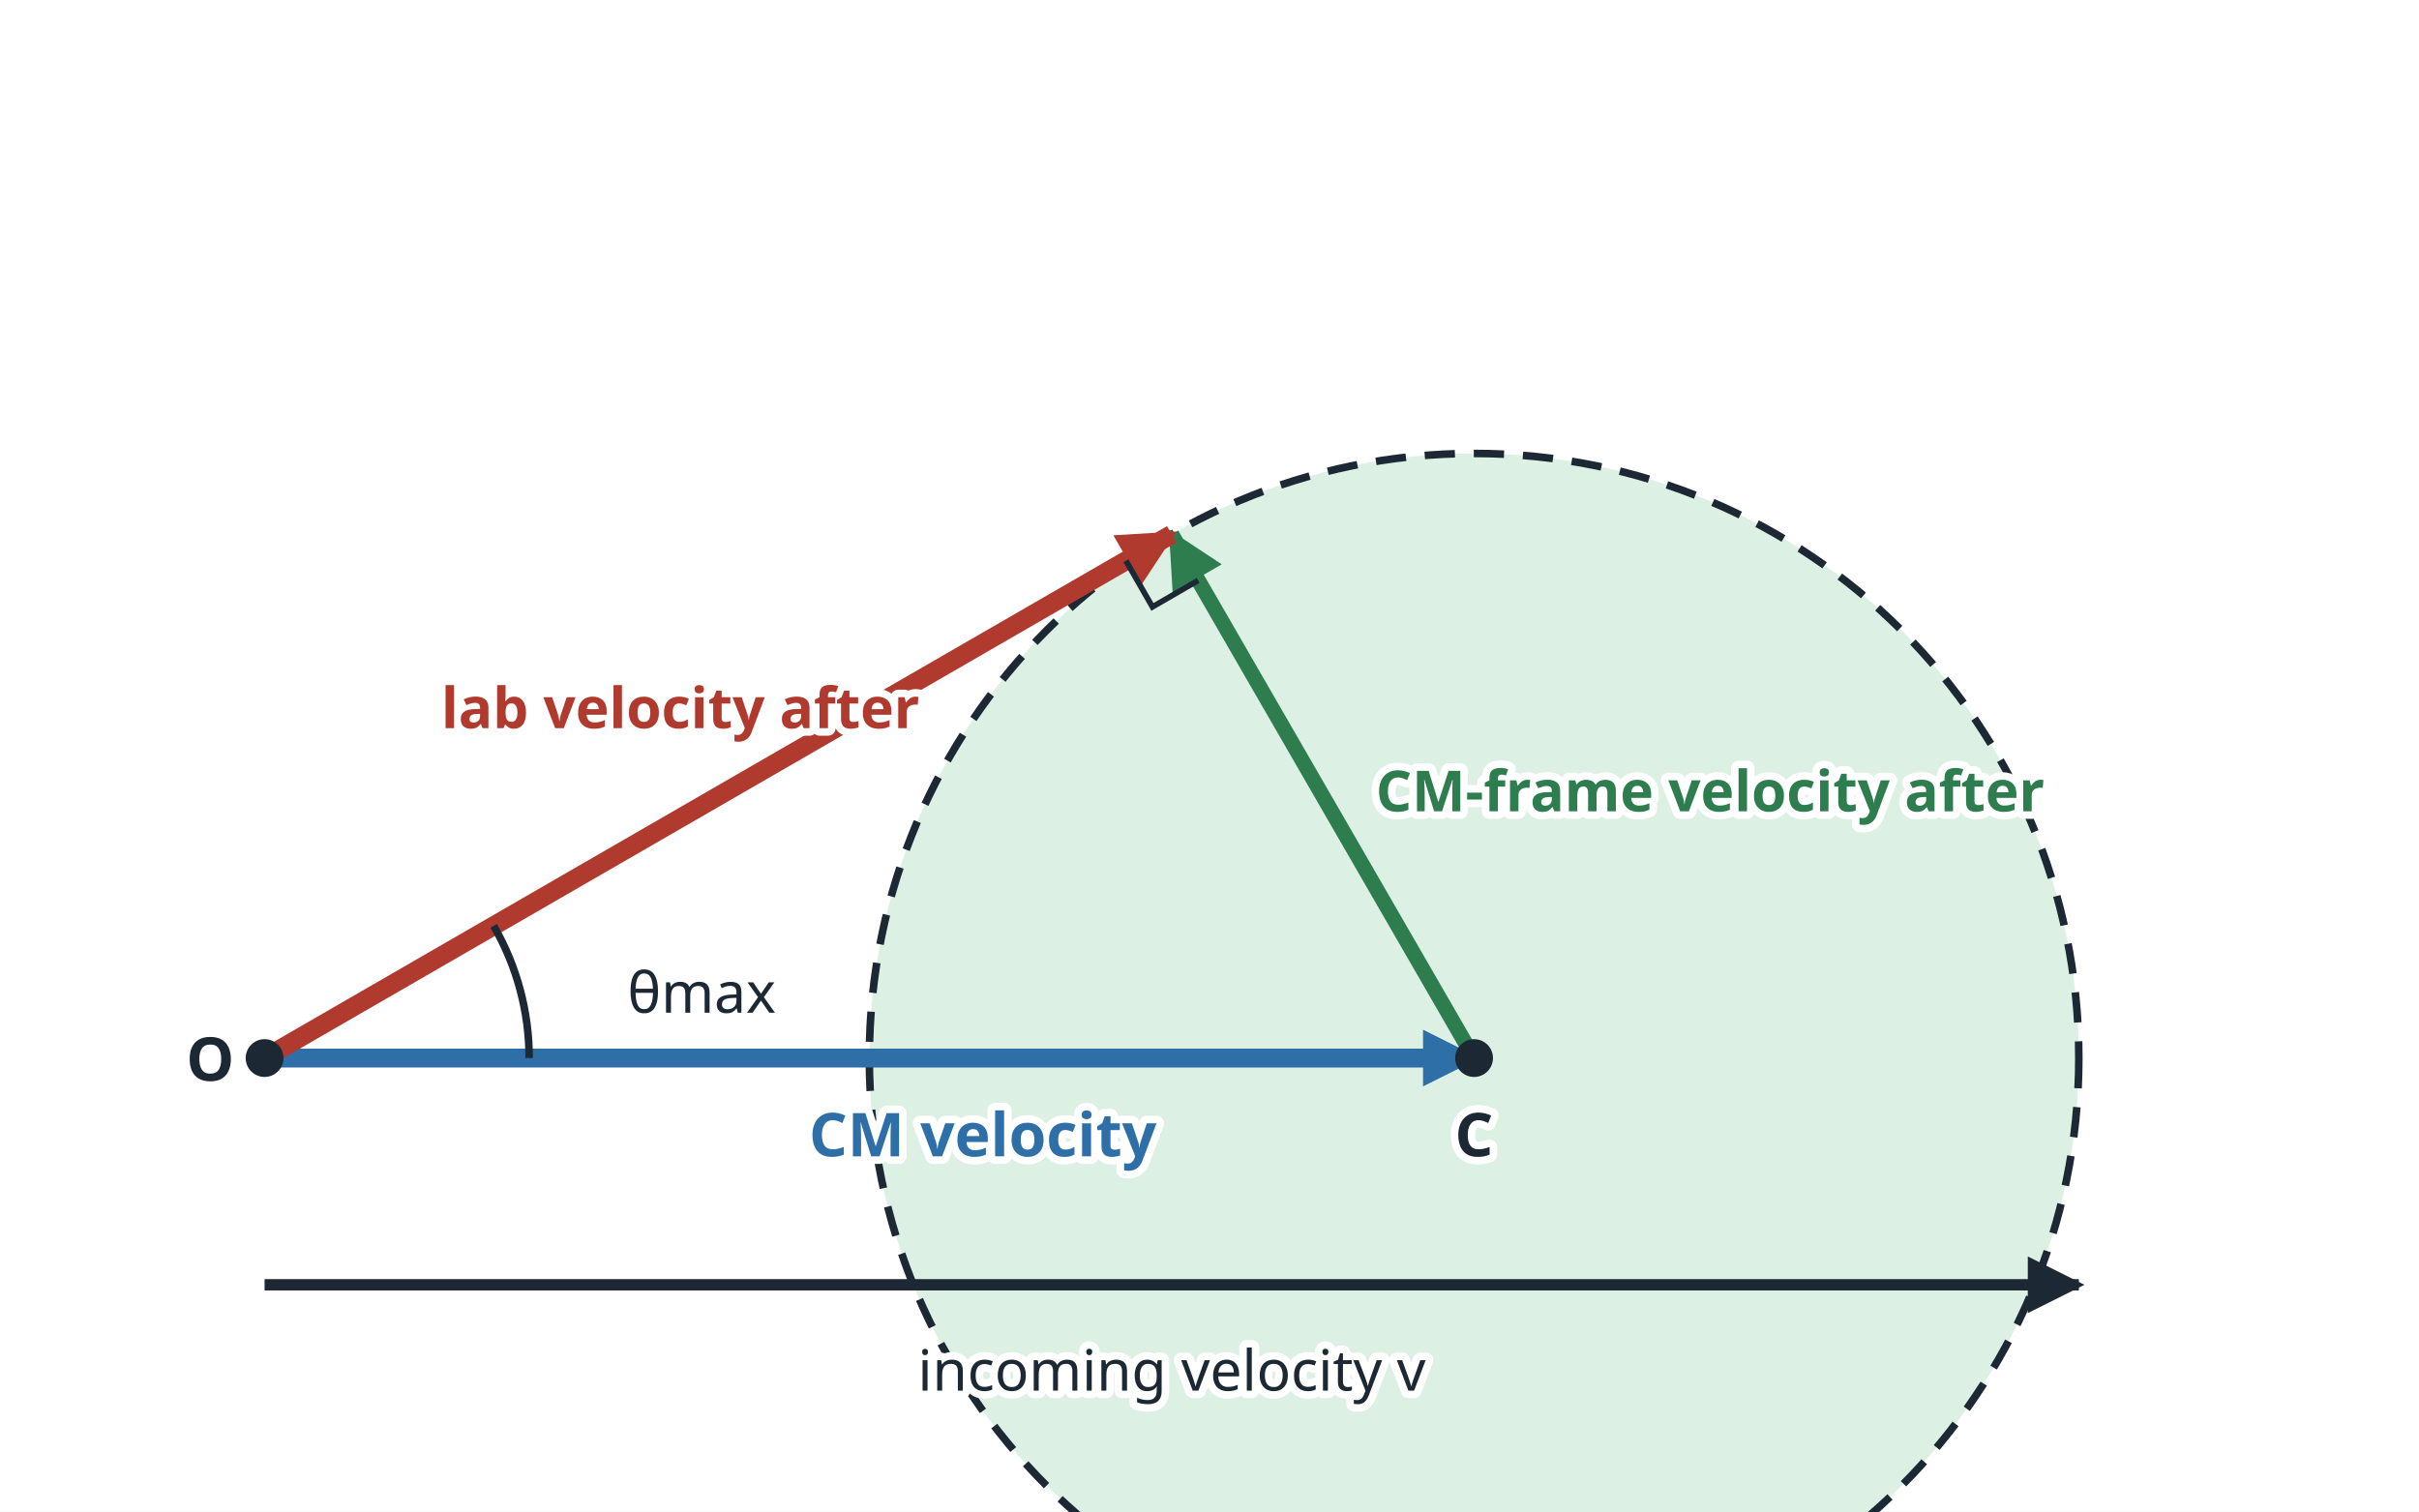
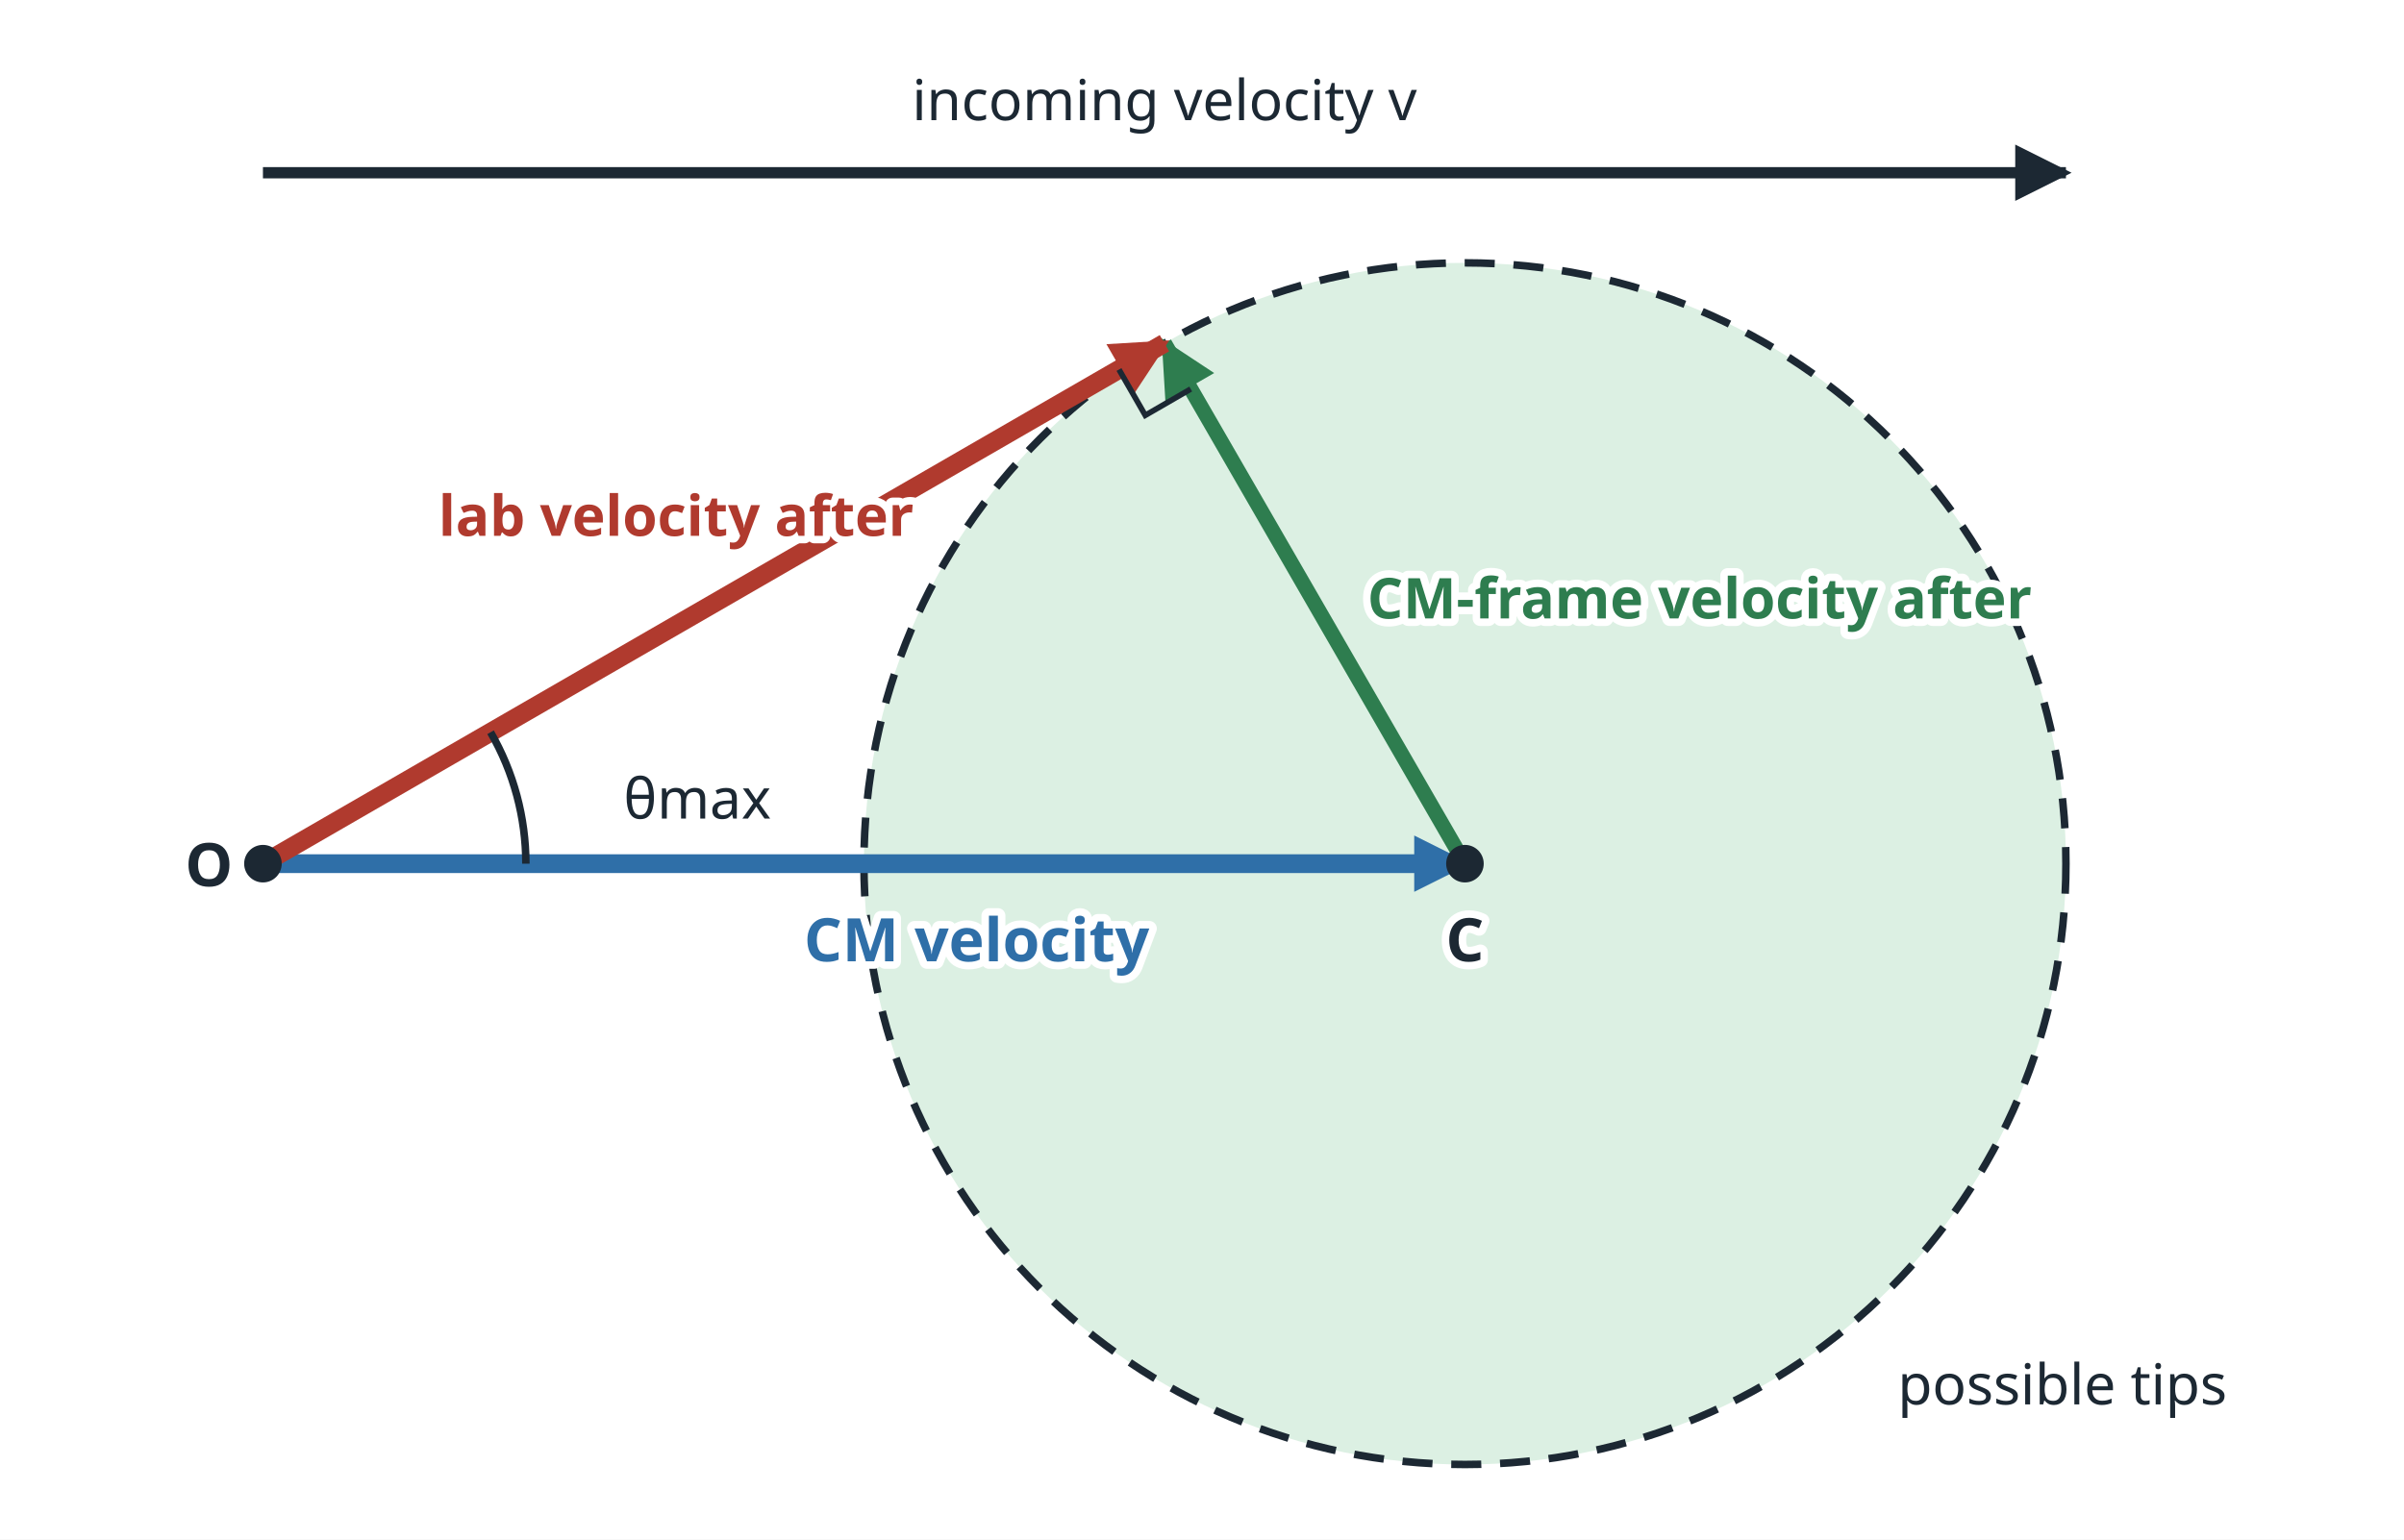
- <svg xmlns="http://www.w3.org/2000/svg" viewBox="0 0 640 400" width="640" height="400" role="img">
+ <svg xmlns="http://www.w3.org/2000/svg" viewBox="0 0 640 410" width="640" height="410" role="img">
  <defs>
    <marker id="ak" viewBox="0 0 10 10" refX="9" refY="5" markerUnits="userSpaceOnUse" markerWidth="15" markerHeight="15" orient="auto-start-reverse">
      <path d="M0 0 L10 5 L0 10 z" fill="#1c2833" />
    </marker>
    <marker id="ab" viewBox="0 0 10 10" refX="9" refY="5" markerUnits="userSpaceOnUse" markerWidth="15" markerHeight="15" orient="auto-start-reverse">
      <path d="M0 0 L10 5 L0 10 z" fill="#2f6fa8" />
    </marker>
    <marker id="ar" viewBox="0 0 10 10" refX="9" refY="5" markerUnits="userSpaceOnUse" markerWidth="15" markerHeight="15" orient="auto-start-reverse">
      <path d="M0 0 L10 5 L0 10 z" fill="#b03a2e" />
    </marker>
    <marker id="ag" viewBox="0 0 10 10" refX="9" refY="5" markerUnits="userSpaceOnUse" markerWidth="15" markerHeight="15" orient="auto-start-reverse">
      <path d="M0 0 L10 5 L0 10 z" fill="#2e7d4f" />
    </marker>
    <marker id="ap" viewBox="0 0 10 10" refX="9" refY="5" markerUnits="userSpaceOnUse" markerWidth="15" markerHeight="15" orient="auto-start-reverse">
      <path d="M0 0 L10 5 L0 10 z" fill="#6b4fa0" />
    </marker>
  </defs>
-   <rect x="0" y="0" width="640" height="400" fill="#ffffff" />
-   <circle cx="390.0" cy="280" r="160.0" fill="#dcf0e3" stroke="#1c2833" stroke-width="2" stroke-dasharray="8 5" />
-   <line x1="70.0" y1="340.0" x2="550.0" y2="340.0" stroke="#1c2833" stroke-width="3" marker-end="url(#ak)" />
-   <text x="310.0" y="368.0" font-family="sans-serif" font-size="15" fill="#1c2833" text-anchor="middle" stroke="#ffffff" stroke-width="4" stroke-linejoin="round" paint-order="stroke">incoming velocity v</text>
-   <line x1="70.0" y1="280.0" x2="390.0" y2="280.0" stroke="#2f6fa8" stroke-width="5" marker-end="url(#ab)" />
-   <line x1="390.0" y1="280.0" x2="310.0" y2="141.4" stroke="#2e7d4f" stroke-width="4" marker-end="url(#ag)" />
-   <line x1="70.0" y1="280.0" x2="310.0" y2="141.4" stroke="#b03a2e" stroke-width="5" marker-end="url(#ar)" />
-   <polyline points="297.9,148.4 304.9,160.6 317.0,153.6" fill="none" stroke="#1c2833" stroke-width="1.5" />
-   <path d="M140 280 A 70 70 0 0 0 130.6 245.0" fill="none" stroke="#1c2833" stroke-width="2" />
-   <circle cx="70" cy="280" r="5" fill="#1c2833" />
-   <text x="62.0" y="286.0" font-family="sans-serif" font-size="16" fill="#1c2833" text-anchor="end" stroke="#ffffff" stroke-width="4" stroke-linejoin="round" paint-order="stroke" font-weight="bold">O</text>
-   <circle cx="390.0" cy="280" r="5" fill="#1c2833" />
-   <text x="390.0" y="306.0" font-family="sans-serif" font-size="16" fill="#1c2833" text-anchor="middle" stroke="#ffffff" stroke-width="4" stroke-linejoin="round" paint-order="stroke" font-weight="bold">C</text>
-   <text x="166.0" y="268.0" font-family="sans-serif" font-size="15" fill="#1c2833" text-anchor="start" stroke="#ffffff" stroke-width="4" stroke-linejoin="round" paint-order="stroke">θmax</text>
-   <text x="260.0" y="306.0" font-family="sans-serif" font-size="16" fill="#2f6fa8" text-anchor="middle" stroke="#ffffff" stroke-width="4" stroke-linejoin="round" paint-order="stroke" font-weight="bold">CM velocity</text>
-   <text x="364.0" y="214.7" font-family="sans-serif" font-size="15" fill="#2e7d4f" text-anchor="start" stroke="#ffffff" stroke-width="4" stroke-linejoin="round" paint-order="stroke" font-weight="bold">CM-frame velocity after</text>
-   <text x="180.0" y="192.7" font-family="sans-serif" font-size="15" fill="#b03a2e" text-anchor="middle" stroke="#ffffff" stroke-width="4" stroke-linejoin="round" paint-order="stroke" font-weight="bold">lab velocity after</text>
-   <text x="510.0" y="433.2" font-family="sans-serif" font-size="15" fill="#1c2833" text-anchor="start" stroke="#ffffff" stroke-width="4" stroke-linejoin="round" paint-order="stroke">possible tips</text>
+   <rect x="0" y="0" width="640" height="410" fill="#ffffff" />
+   <circle cx="390.0" cy="230" r="160.0" fill="#dcf0e3" stroke="#1c2833" stroke-width="2" stroke-dasharray="8 5" />
+   <line x1="70.0" y1="46.0" x2="550.0" y2="46.0" stroke="#1c2833" stroke-width="3" marker-end="url(#ak)" />
+   <text x="310.0" y="32.0" font-family="sans-serif" font-size="15" fill="#1c2833" text-anchor="middle" stroke="#ffffff" stroke-width="4" stroke-linejoin="round" paint-order="stroke">incoming velocity v</text>
+   <line x1="70.0" y1="230.0" x2="390.0" y2="230.0" stroke="#2f6fa8" stroke-width="5" marker-end="url(#ab)" />
+   <line x1="390.0" y1="230.0" x2="310.0" y2="91.4" stroke="#2e7d4f" stroke-width="4" marker-end="url(#ag)" />
+   <line x1="70.0" y1="230.0" x2="310.0" y2="91.4" stroke="#b03a2e" stroke-width="5" marker-end="url(#ar)" />
+   <polyline points="297.9,98.4 304.9,110.6 317.0,103.6" fill="none" stroke="#1c2833" stroke-width="1.5" />
+   <path d="M140 230 A 70 70 0 0 0 130.6 195.0" fill="none" stroke="#1c2833" stroke-width="2" />
+   <circle cx="70" cy="230" r="5" fill="#1c2833" />
+   <text x="62.0" y="236.0" font-family="sans-serif" font-size="16" fill="#1c2833" text-anchor="end" stroke="#ffffff" stroke-width="4" stroke-linejoin="round" paint-order="stroke" font-weight="bold">O</text>
+   <circle cx="390.0" cy="230" r="5" fill="#1c2833" />
+   <text x="390.0" y="256.0" font-family="sans-serif" font-size="16" fill="#1c2833" text-anchor="middle" stroke="#ffffff" stroke-width="4" stroke-linejoin="round" paint-order="stroke" font-weight="bold">C</text>
+   <text x="166.0" y="218.0" font-family="sans-serif" font-size="15" fill="#1c2833" text-anchor="start" stroke="#ffffff" stroke-width="4" stroke-linejoin="round" paint-order="stroke">θmax</text>
+   <text x="260.0" y="256.0" font-family="sans-serif" font-size="16" fill="#2f6fa8" text-anchor="middle" stroke="#ffffff" stroke-width="4" stroke-linejoin="round" paint-order="stroke" font-weight="bold">CM velocity</text>
+   <text x="364.0" y="164.7" font-family="sans-serif" font-size="15" fill="#2e7d4f" text-anchor="start" stroke="#ffffff" stroke-width="4" stroke-linejoin="round" paint-order="stroke" font-weight="bold">CM-frame velocity after</text>
+   <text x="180.0" y="142.7" font-family="sans-serif" font-size="15" fill="#b03a2e" text-anchor="middle" stroke="#ffffff" stroke-width="4" stroke-linejoin="round" paint-order="stroke" font-weight="bold">lab velocity after</text>
+   <text x="505.2" y="374.0" font-family="sans-serif" font-size="15" fill="#1c2833" text-anchor="start" stroke="#ffffff" stroke-width="4" stroke-linejoin="round" paint-order="stroke">possible tips</text>
</svg>
